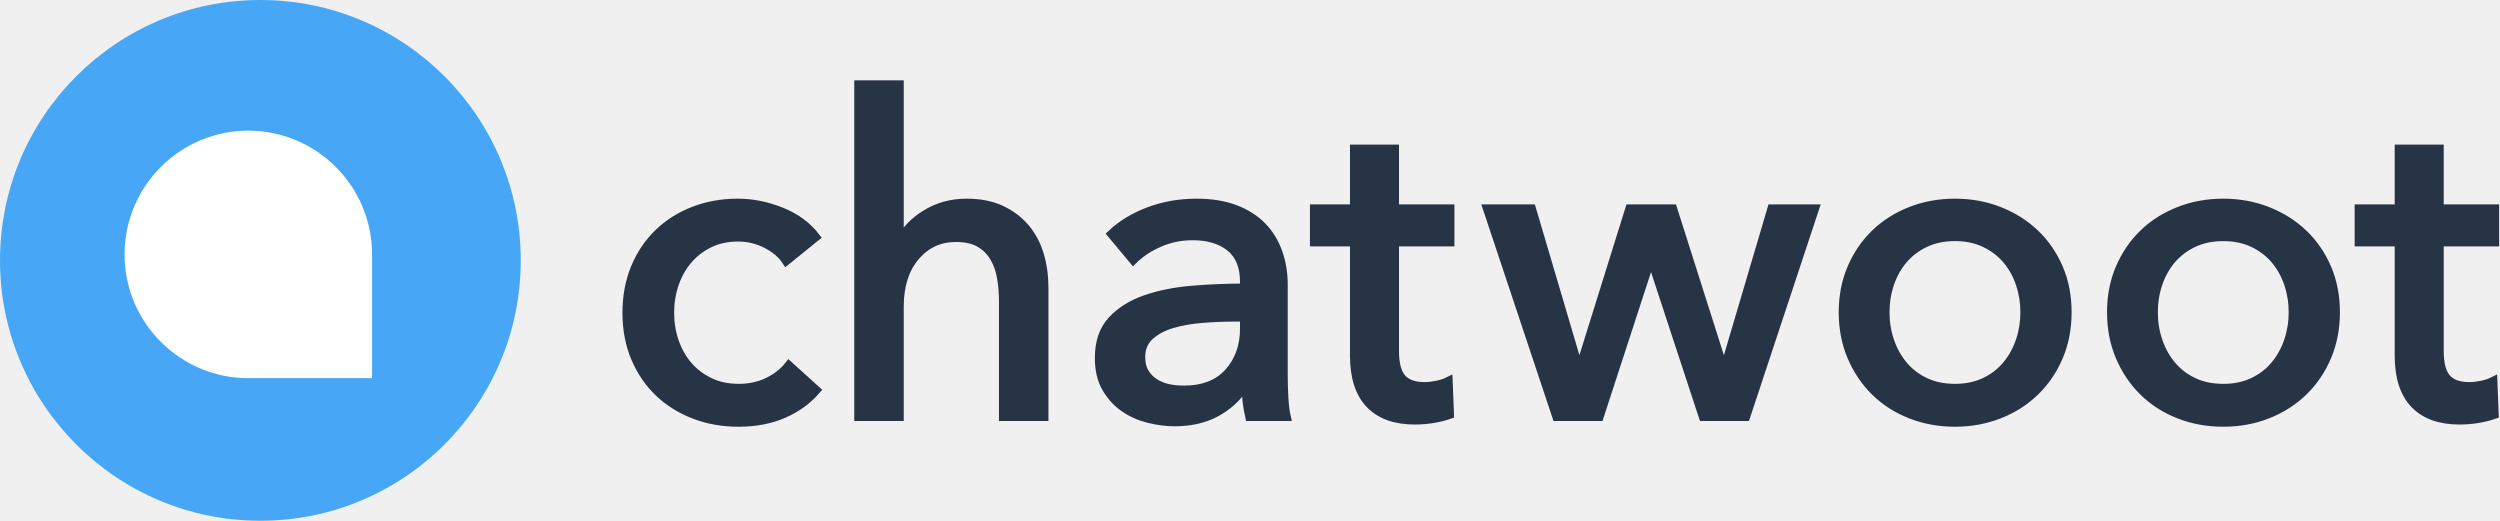
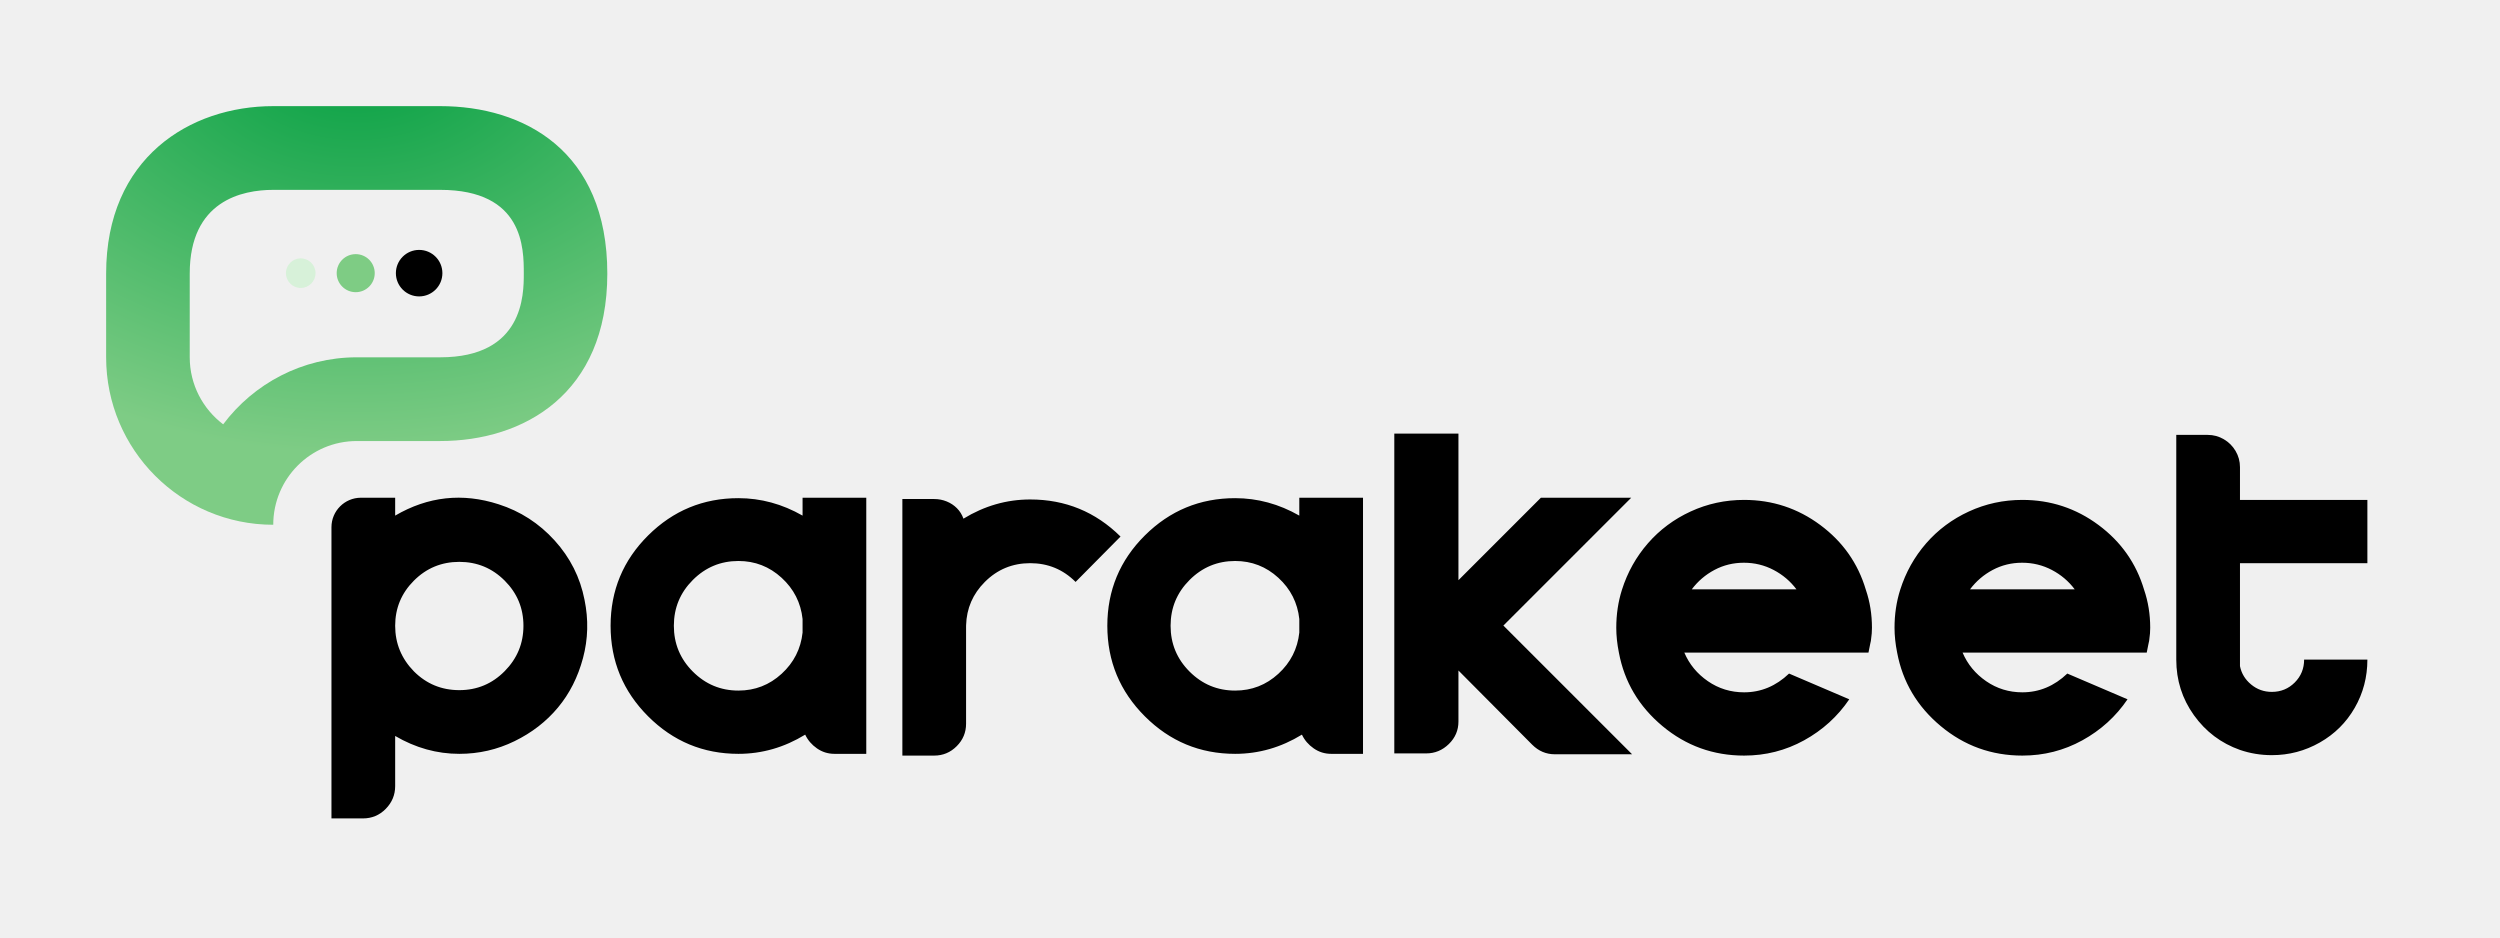
- <svg xmlns="http://www.w3.org/2000/svg" width="2458px" height="512px" viewBox="0 0 2458 512" version="1.1">
-   <g id="Logo" stroke="none" stroke-width="1" fill="none" fill-rule="evenodd">
-     <g id="on_white" fill-rule="nonzero">
-       <g id="woot-log">
-         <circle id="Oval" fill="#47A7F6" cx="256" cy="256" r="256" />
-         <path d="M362.808,368.808 L244.123,368.808 C178.699,368.808 125.457,315.562 125.457,250.122 C125.457,184.703 178.699,131.457 244.124,131.457 C309.565,131.457 362.808,184.703 362.808,250.122 L362.808,368.808 Z" id="Fill-1" stroke="#FFFFFF" stroke-width="6" fill="#FFFFFF" />
-       </g>
-       <path d="M772.982,256.848 C768.658,250.217 762.171,244.667 753.522,240.198 C744.872,235.73 735.647,233.495 725.844,233.495 C715.177,233.495 705.735,235.513 697.518,239.55 C689.302,243.586 682.31,248.992 676.544,255.767 C670.778,262.542 666.381,270.398 663.354,279.336 C660.327,288.273 658.813,297.643 658.813,307.446 C658.813,317.248 660.327,326.618 663.354,335.555 C666.381,344.493 670.778,352.349 676.544,359.124 C682.31,365.899 689.374,371.305 697.735,375.341 C706.095,379.378 715.609,381.396 726.277,381.396 C736.656,381.396 746.098,379.378 754.603,375.341 C763.108,371.305 770.099,365.827 775.577,358.908 L802.822,383.558 C794.173,393.649 783.361,401.505 770.387,407.127 C757.414,412.749 742.71,415.56 726.277,415.56 C710.42,415.56 695.789,412.965 682.382,407.776 C668.976,402.586 657.372,395.307 647.569,385.937 C637.767,376.567 630.055,365.251 624.433,351.989 C618.811,338.727 616,323.879 616,307.446 C616,291.3 618.739,276.597 624.217,263.335 C629.695,250.073 637.335,238.685 647.137,229.171 C656.939,219.657 668.544,212.305 681.95,207.115 C695.356,201.926 709.843,199.331 725.412,199.331 C739.827,199.331 754.17,202.214 768.441,207.98 C782.713,213.746 794.028,222.107 802.389,233.063 L772.982,256.848 Z M885.421,236.09 C890.322,225.999 898.683,217.35 910.504,210.143 C922.324,202.935 935.586,199.331 950.29,199.331 C963.552,199.331 974.94,201.565 984.454,206.034 C993.968,210.503 1001.896,216.485 1008.239,223.981 C1014.582,231.477 1019.267,240.27 1022.294,250.361 C1025.321,260.452 1026.835,271.263 1026.835,282.795 L1026.835,409.938 L986.184,409.938 L986.184,296.634 C986.184,288.273 985.535,280.345 984.238,272.849 C982.94,265.353 980.562,258.722 977.102,252.956 C973.643,247.19 968.958,242.577 963.047,239.117 C957.137,235.658 949.425,233.928 939.911,233.928 C923.766,233.928 910.504,240.054 900.125,252.307 C889.746,264.56 884.556,280.921 884.556,301.391 L884.556,409.938 L843.905,409.938 L843.905,83 L884.556,83 L884.556,236.09 L885.421,236.09 Z M1223.171,277.174 C1223.171,261.893 1218.558,250.577 1209.332,243.226 C1200.106,235.874 1187.853,232.198 1172.573,232.198 C1161.041,232.198 1150.157,234.432 1139.923,238.901 C1129.688,243.37 1121.111,249.064 1114.191,255.983 L1092.568,230.036 C1102.659,220.522 1114.984,213.026 1129.544,207.548 C1144.103,202.07 1159.743,199.331 1176.465,199.331 C1191.169,199.331 1203.926,201.421 1214.738,205.602 C1225.549,209.782 1234.415,215.476 1241.334,222.684 C1248.253,229.892 1253.443,238.396 1256.902,248.199 C1260.362,258.001 1262.092,268.524 1262.092,279.768 L1262.092,369.287 C1262.092,376.206 1262.308,383.486 1262.741,391.126 C1263.173,398.766 1263.966,405.037 1265.119,409.938 L1228.36,409.938 C1226.054,400.136 1224.9,390.333 1224.9,380.531 L1223.603,380.531 C1216.107,391.487 1206.665,399.991 1195.277,406.046 C1183.889,412.1 1170.411,415.128 1154.842,415.128 C1146.77,415.128 1138.337,414.046 1129.544,411.884 C1120.75,409.722 1112.75,406.19 1105.542,401.289 C1098.334,396.388 1092.352,389.901 1087.595,381.828 C1082.838,373.756 1080.46,363.809 1080.46,351.989 C1080.46,336.42 1084.64,324.095 1093.001,315.014 C1101.362,305.932 1112.317,299.013 1125.868,294.256 C1139.418,289.499 1154.698,286.399 1171.708,284.958 C1188.718,283.516 1205.872,282.795 1223.171,282.795 L1223.171,277.174 Z M1213.224,312.203 C1203.133,312.203 1192.682,312.635 1181.871,313.5 C1171.059,314.365 1161.257,316.095 1152.464,318.689 C1143.67,321.284 1136.391,325.176 1130.625,330.366 C1124.859,335.555 1121.976,342.475 1121.976,351.124 C1121.976,357.178 1123.201,362.224 1125.651,366.26 C1128.102,370.296 1131.345,373.612 1135.382,376.206 C1139.418,378.801 1143.887,380.603 1148.788,381.612 C1153.689,382.621 1158.734,383.126 1163.924,383.126 C1182.952,383.126 1197.584,377.432 1207.818,366.044 C1218.053,354.655 1223.171,340.312 1223.171,323.014 L1223.171,312.203 L1213.224,312.203 Z M1425.993,238.252 L1371.504,238.252 L1371.504,345.069 C1371.504,357.467 1373.81,366.332 1378.423,371.666 C1383.036,376.999 1390.388,379.666 1400.478,379.666 C1404.226,379.666 1408.263,379.234 1412.587,378.369 C1416.912,377.504 1420.804,376.206 1424.264,374.477 L1425.561,407.776 C1420.66,409.506 1415.254,410.875 1409.344,411.884 C1403.433,412.893 1397.307,413.398 1390.964,413.398 C1371.648,413.398 1356.872,408.064 1346.637,397.397 C1336.402,386.729 1331.285,370.729 1331.285,349.394 L1331.285,238.252 L1291.931,238.252 L1291.931,204.953 L1331.285,204.953 L1331.285,146.139 L1371.504,146.139 L1371.504,204.953 L1425.993,204.953 L1425.993,238.252 Z M1506.078,204.953 L1552.351,361.503 L1553.216,361.503 L1602.083,204.953 L1644.897,204.953 L1694.629,361.503 L1695.494,361.503 L1741.767,204.953 L1784.581,204.953 L1716.685,409.938 L1674.304,409.938 L1623.706,255.983 L1622.841,255.983 L1572.676,409.938 L1530.295,409.938 L1461.967,204.953 L1506.078,204.953 Z M2032.811,307.013 C2032.811,322.87 2030,337.429 2024.378,350.691 C2018.756,363.953 2010.972,375.413 2001.026,385.072 C1991.079,394.73 1979.331,402.226 1965.78,407.56 C1952.23,412.893 1937.671,415.56 1922.102,415.56 C1906.534,415.56 1891.974,412.893 1878.424,407.56 C1864.873,402.226 1853.197,394.73 1843.395,385.072 C1833.592,375.413 1825.88,363.953 1820.258,350.691 C1814.636,337.429 1811.825,322.87 1811.825,307.013 C1811.825,291.156 1814.636,276.669 1820.258,263.551 C1825.88,250.433 1833.592,239.117 1843.395,229.603 C1853.197,220.089 1864.873,212.665 1878.424,207.332 C1891.974,201.998 1906.534,199.331 1922.102,199.331 C1937.671,199.331 1952.23,201.998 1965.78,207.332 C1979.331,212.665 1991.079,220.089 2001.026,229.603 C2010.972,239.117 2018.756,250.433 2024.378,263.551 C2030,276.669 2032.811,291.156 2032.811,307.013 Z M1990.43,307.013 C1990.43,297.211 1988.917,287.841 1985.89,278.903 C1982.862,269.966 1978.466,262.11 1972.7,255.334 C1966.934,248.559 1959.798,243.154 1951.293,239.117 C1942.788,235.081 1933.058,233.063 1922.102,233.063 C1911.146,233.063 1901.416,235.081 1892.911,239.117 C1884.406,243.154 1877.271,248.559 1871.505,255.334 C1865.738,262.11 1861.342,269.966 1858.315,278.903 C1855.287,287.841 1853.774,297.211 1853.774,307.013 C1853.774,316.816 1855.287,326.185 1858.315,335.123 C1861.342,344.06 1865.738,351.989 1871.505,358.908 C1877.271,365.827 1884.406,371.305 1892.911,375.341 C1901.416,379.378 1911.146,381.396 1922.102,381.396 C1933.058,381.396 1942.788,379.378 1951.293,375.341 C1959.798,371.305 1966.934,365.827 1972.7,358.908 C1978.466,351.989 1982.862,344.06 1985.89,335.123 C1988.917,326.185 1990.43,316.816 1990.43,307.013 Z M2296.611,307.013 C2296.611,322.87 2293.8,337.429 2288.178,350.691 C2282.556,363.953 2274.771,375.413 2264.825,385.072 C2254.878,394.73 2243.13,402.226 2229.58,407.56 C2216.029,412.893 2201.47,415.56 2185.901,415.56 C2170.333,415.56 2155.774,412.893 2142.223,407.56 C2128.673,402.226 2116.996,394.73 2107.194,385.072 C2097.392,375.413 2089.68,363.953 2084.058,350.691 C2078.436,337.429 2075.625,322.87 2075.625,307.013 C2075.625,291.156 2078.436,276.669 2084.058,263.551 C2089.68,250.433 2097.392,239.117 2107.194,229.603 C2116.996,220.089 2128.673,212.665 2142.223,207.332 C2155.774,201.998 2170.333,199.331 2185.901,199.331 C2201.47,199.331 2216.029,201.998 2229.58,207.332 C2243.13,212.665 2254.878,220.089 2264.825,229.603 C2274.771,239.117 2282.556,250.433 2288.178,263.551 C2293.8,276.669 2296.611,291.156 2296.611,307.013 Z M2254.23,307.013 C2254.23,297.211 2252.716,287.841 2249.689,278.903 C2246.662,269.966 2242.265,262.11 2236.499,255.334 C2230.733,248.559 2223.597,243.154 2215.092,239.117 C2206.587,235.081 2196.857,233.063 2185.901,233.063 C2174.946,233.063 2165.215,235.081 2156.71,239.117 C2148.205,243.154 2141.07,248.559 2135.304,255.334 C2129.538,262.11 2125.141,269.966 2122.114,278.903 C2119.087,287.841 2117.573,297.211 2117.573,307.013 C2117.573,316.816 2119.087,326.185 2122.114,335.123 C2125.141,344.06 2129.538,351.989 2135.304,358.908 C2141.07,365.827 2148.205,371.305 2156.71,375.341 C2165.215,379.378 2174.946,381.396 2185.901,381.396 C2196.857,381.396 2206.587,379.378 2215.092,375.341 C2223.597,371.305 2230.733,365.827 2236.499,358.908 C2242.265,351.989 2246.662,344.06 2249.689,335.123 C2252.716,326.185 2254.23,316.816 2254.23,307.013 Z M2453.16,238.252 L2398.671,238.252 L2398.671,345.069 C2398.671,357.467 2400.977,366.332 2405.59,371.666 C2410.203,376.999 2417.554,379.666 2427.645,379.666 C2431.393,379.666 2435.429,379.234 2439.754,378.369 C2444.079,377.504 2447.971,376.206 2451.43,374.477 L2452.728,407.776 C2447.827,409.506 2442.421,410.875 2436.511,411.884 C2430.6,412.893 2424.474,413.398 2418.131,413.398 C2398.815,413.398 2384.039,408.064 2373.804,397.397 C2363.569,386.729 2358.452,370.729 2358.452,349.394 L2358.452,238.252 L2319.098,238.252 L2319.098,204.953 L2358.452,204.953 L2358.452,146.139 L2398.671,146.139 L2398.671,204.953 L2453.16,204.953 L2453.16,238.252 Z" id="chatwoot" stroke="#273445" stroke-width="8" fill="#273444" />
+ <svg xmlns="http://www.w3.org/2000/svg" width="424px" height="159px" viewBox="0 0 424 159" version="1.1">
+   <defs>
+     <radialGradient cx="50%" cy="-17.007%" fx="50%" fy="-17.007%" r="100%" gradientTransform="translate(0.5,-0.170068),scale(0.835294,1),rotate(90),scale(1,1.345219),translate(-0.5,0.170068)" id="radialGradient-1">
+       <stop stop-color="#009E40" offset="0%" />
+       <stop stop-color="#7ECC85" offset="100%" />
+     </radialGradient>
+   </defs>
+   <g id="Artboard-Copy-2" stroke="none" stroke-width="1" fill="none" fill-rule="evenodd">
+     <path d="M61.544,138.804 C63.073,138.804 64.368,138.261 65.429,137.176 C66.49,136.091 67.02,134.808 67.02,133.328 L67.02,124.818 C70.473,126.841 74.099,127.852 77.898,127.852 C81.203,127.852 84.324,127.137 87.259,125.706 C90.194,124.275 92.649,122.376 94.622,120.008 C96.595,117.64 98.014,114.84 98.877,111.609 C99.74,108.378 99.827,105.085 99.136,101.73 C98.396,97.931 96.706,94.577 94.067,91.666 C91.428,88.755 88.258,86.708 84.558,85.524 C78.441,83.551 72.595,84.192 67.02,87.448 L67.02,84.414 L61.216,84.414 C58.455,84.414 56.216,86.653 56.216,89.414 L56.216,138.804 L56.216,138.804 L61.544,138.804 Z M77.898,117.048 C74.889,117.048 72.323,115.987 70.202,113.866 C68.081,111.695 67.02,109.118 67.02,106.133 C67.02,103.148 68.081,100.595 70.202,98.474 C72.323,96.353 74.889,95.292 77.898,95.292 C80.907,95.292 83.473,96.353 85.594,98.474 C87.715,100.595 88.776,103.148 88.776,106.133 C88.776,109.118 87.715,111.683 85.594,113.829 C83.473,115.975 80.907,117.048 77.898,117.048 Z M146.92,127.852 L146.92,84.414 L136.116,84.414 L136.116,87.448 C132.663,85.475 129.037,84.488 125.238,84.488 C119.269,84.488 114.163,86.597 109.92,90.815 C105.677,95.033 103.556,100.139 103.556,106.133 C103.556,112.127 105.677,117.245 109.92,121.488 C114.163,125.731 119.269,127.852 125.238,127.852 C129.234,127.852 133.008,126.767 136.56,124.596 C137.004,125.533 137.67,126.31 138.558,126.927 C139.446,127.544 140.433,127.852 141.518,127.852 L146.92,127.852 Z M125.238,117.122 C122.229,117.122 119.651,116.049 117.505,113.903 C115.359,111.757 114.286,109.167 114.286,106.133 C114.286,103.099 115.359,100.509 117.505,98.363 C119.651,96.217 122.229,95.144 125.238,95.144 C128.05,95.144 130.492,96.094 132.564,97.993 C134.636,99.892 135.82,102.223 136.116,104.986 L136.116,107.28 C135.82,110.043 134.636,112.374 132.564,114.273 C130.492,116.172 128.05,117.122 125.238,117.122 Z M158.444,128.148 C159.924,128.148 161.194,127.618 162.255,126.557 C163.316,125.496 163.846,124.226 163.846,122.746 L163.846,106.392 L163.851,106.033 C163.933,103.178 164.992,100.732 167.028,98.696 C169.149,96.575 171.715,95.514 174.724,95.514 C177.733,95.514 180.299,96.575 182.42,98.696 L190.042,91 C185.799,86.807 180.693,84.71 174.724,84.71 C170.728,84.71 166.954,85.795 163.402,87.966 C163.155,87.275 162.785,86.683 162.292,86.19 C161.799,85.697 161.219,85.314 160.553,85.043 C159.887,84.772 159.184,84.636 158.444,84.636 L153.042,84.636 L153.042,128.148 L158.444,128.148 Z M231.166,127.852 L231.166,84.414 L220.362,84.414 L220.362,87.448 C216.909,85.475 213.283,84.488 209.484,84.488 C203.515,84.488 198.409,86.597 194.166,90.815 C189.923,95.033 187.802,100.139 187.802,106.133 C187.802,112.127 189.923,117.245 194.166,121.488 C198.409,125.731 203.515,127.852 209.484,127.852 C213.48,127.852 217.254,126.767 220.806,124.596 C221.25,125.533 221.916,126.31 222.804,126.927 C223.692,127.544 224.679,127.852 225.764,127.852 L231.166,127.852 Z M209.484,117.122 C206.475,117.122 203.897,116.049 201.751,113.903 C199.605,111.757 198.532,109.167 198.532,106.133 C198.532,103.099 199.605,100.509 201.751,98.363 C203.897,96.217 206.475,95.144 209.484,95.144 C212.296,95.144 214.738,96.094 216.81,97.993 C218.882,99.892 220.066,102.223 220.362,104.986 L220.362,107.28 C220.066,110.043 218.882,112.374 216.81,114.273 C214.738,116.172 212.296,117.122 209.484,117.122 Z M276.804,127.926 L254.974,106.096 L276.656,84.414 L261.338,84.414 L247.352,98.4 L247.352,73.536 L236.474,73.536 L236.474,127.778 L241.876,127.778 C243.356,127.778 244.639,127.248 245.724,126.187 C246.809,125.126 247.352,123.856 247.352,122.376 L247.352,113.718 L259.858,126.298 C260.943,127.383 262.226,127.926 263.706,127.926 L276.804,127.926 Z M295.802,128.148 C299.453,128.148 302.844,127.285 305.977,125.558 C309.11,123.831 311.663,121.513 313.636,118.602 L303.424,114.236 C301.204,116.357 298.663,117.418 295.802,117.418 C293.533,117.418 291.485,116.789 289.66,115.531 C287.835,114.273 286.503,112.657 285.664,110.684 L316.892,110.684 C317.089,109.697 317.188,109.204 317.188,109.204 C317.287,108.809 317.336,108.538 317.336,108.39 C317.435,107.749 317.484,107.107 317.484,106.466 C317.484,104.197 317.139,102.051 316.448,100.028 C315.116,95.539 312.538,91.876 308.715,89.039 C304.892,86.202 300.587,84.784 295.802,84.784 C292.595,84.784 289.574,85.438 286.737,86.745 C283.9,88.052 281.483,89.853 279.485,92.147 C277.487,94.441 276.019,97.068 275.082,100.028 C274.441,102.051 274.12,104.197 274.12,106.466 C274.12,107.798 274.268,109.204 274.564,110.684 C275.501,115.667 277.968,119.823 281.964,123.153 C285.96,126.483 290.573,128.148 295.802,128.148 Z M286.922,99.954 C287.958,98.573 289.241,97.475 290.77,96.661 C292.299,95.847 293.964,95.44 295.765,95.44 C297.566,95.44 299.243,95.847 300.797,96.661 C302.351,97.475 303.646,98.573 304.682,99.954 L286.922,99.954 Z M342.994,128.148 C346.645,128.148 350.036,127.285 353.169,125.558 C356.302,123.831 358.855,121.513 360.828,118.602 L350.616,114.236 C348.396,116.357 345.855,117.418 342.994,117.418 C340.725,117.418 338.677,116.789 336.852,115.531 C335.027,114.273 333.695,112.657 332.856,110.684 L364.084,110.684 C364.281,109.697 364.38,109.204 364.38,109.204 C364.479,108.809 364.528,108.538 364.528,108.39 C364.627,107.749 364.676,107.107 364.676,106.466 C364.676,104.197 364.331,102.051 363.64,100.028 C362.308,95.539 359.73,91.876 355.907,89.039 C352.084,86.202 347.779,84.784 342.994,84.784 C339.787,84.784 336.766,85.438 333.929,86.745 C331.092,88.052 328.675,89.853 326.677,92.147 C324.679,94.441 323.211,97.068 322.274,100.028 C321.633,102.051 321.312,104.197 321.312,106.466 C321.312,107.798 321.46,109.204 321.756,110.684 C322.693,115.667 325.16,119.823 329.156,123.153 C333.152,126.483 337.765,128.148 342.994,128.148 Z M334.114,99.954 C335.15,98.573 336.433,97.475 337.962,96.661 C339.491,95.847 341.156,95.44 342.957,95.44 C344.758,95.44 346.435,95.847 347.989,96.661 C349.543,97.475 350.838,98.573 351.874,99.954 L334.114,99.954 Z M385.302,128.074 C388.213,128.074 390.926,127.359 393.442,125.928 C395.958,124.497 397.931,122.536 399.362,120.045 C400.793,117.554 401.508,114.828 401.508,111.868 L390.778,111.868 C390.778,113.397 390.248,114.692 389.187,115.753 C388.126,116.814 386.831,117.344 385.302,117.344 C383.97,117.344 382.798,116.925 381.787,116.086 C380.776,115.247 380.147,114.211 379.9,112.978 L379.9,95.514 L401.508,95.514 L401.508,84.784 L379.9,84.784 L379.9,79.234 C379.9,78.247 379.653,77.335 379.16,76.496 C378.667,75.657 378.001,74.991 377.162,74.498 C376.323,74.005 375.411,73.758 374.424,73.758 L369.096,73.758 L369.096,111.868 C369.096,115.371 370.095,118.516 372.093,121.303 C374.091,124.09 376.693,126.051 379.9,127.186 C381.627,127.778 383.427,128.074 385.302,128.074 Z" id="parakeet" fill="#000000" fill-rule="nonzero" />
+     <g id="noun_chat_2781" transform="translate(17.65657, 18)" fill="url(#radialGradient-1)" fill-rule="nonzero">
+       <path d="M57.001,14.2 C62.285,14.2 71.165,16.044 71.165,28.4 L71.165,42.6 C71.165,47.246 68.924,51.371 65.494,53.965 C60.321,47.072 52.076,42.6 42.837,42.6 L28.686,42.6 C14.508,42.6 14.508,31.916 14.508,28.4 C14.508,24.157 14.508,14.2 28.686,14.2 L57.001,14.2 M57.001,0 L28.686,0 C14.508,0 0.343,7.544 0.343,28.4 C0.343,48.813 14.508,56.8 28.686,56.8 L42.837,56.8 C50.666,56.8 57.001,63.166 57.001,71 C72.646,71 85.343,58.285 85.343,42.6 L85.343,28.4 C85.343,8.798 71.165,0 57.001,0 L57.001,0 Z" id="Shape" transform="translate(42.84343, 35.5) scale(-1, 1) translate(-42.84343, -35.5) " />
    </g>
+     <circle id="Oval" fill="#000000" cx="71.086" cy="46.328" r="3.944" />
+     <circle id="Oval-Copy" fill="#7ECC84" cx="60.328" cy="46.328" r="3.227" />
+     <circle id="Oval-Copy-2" fill="#D7F1D9" cx="51.005" cy="46.328" r="2.51" />
  </g>
</svg>
